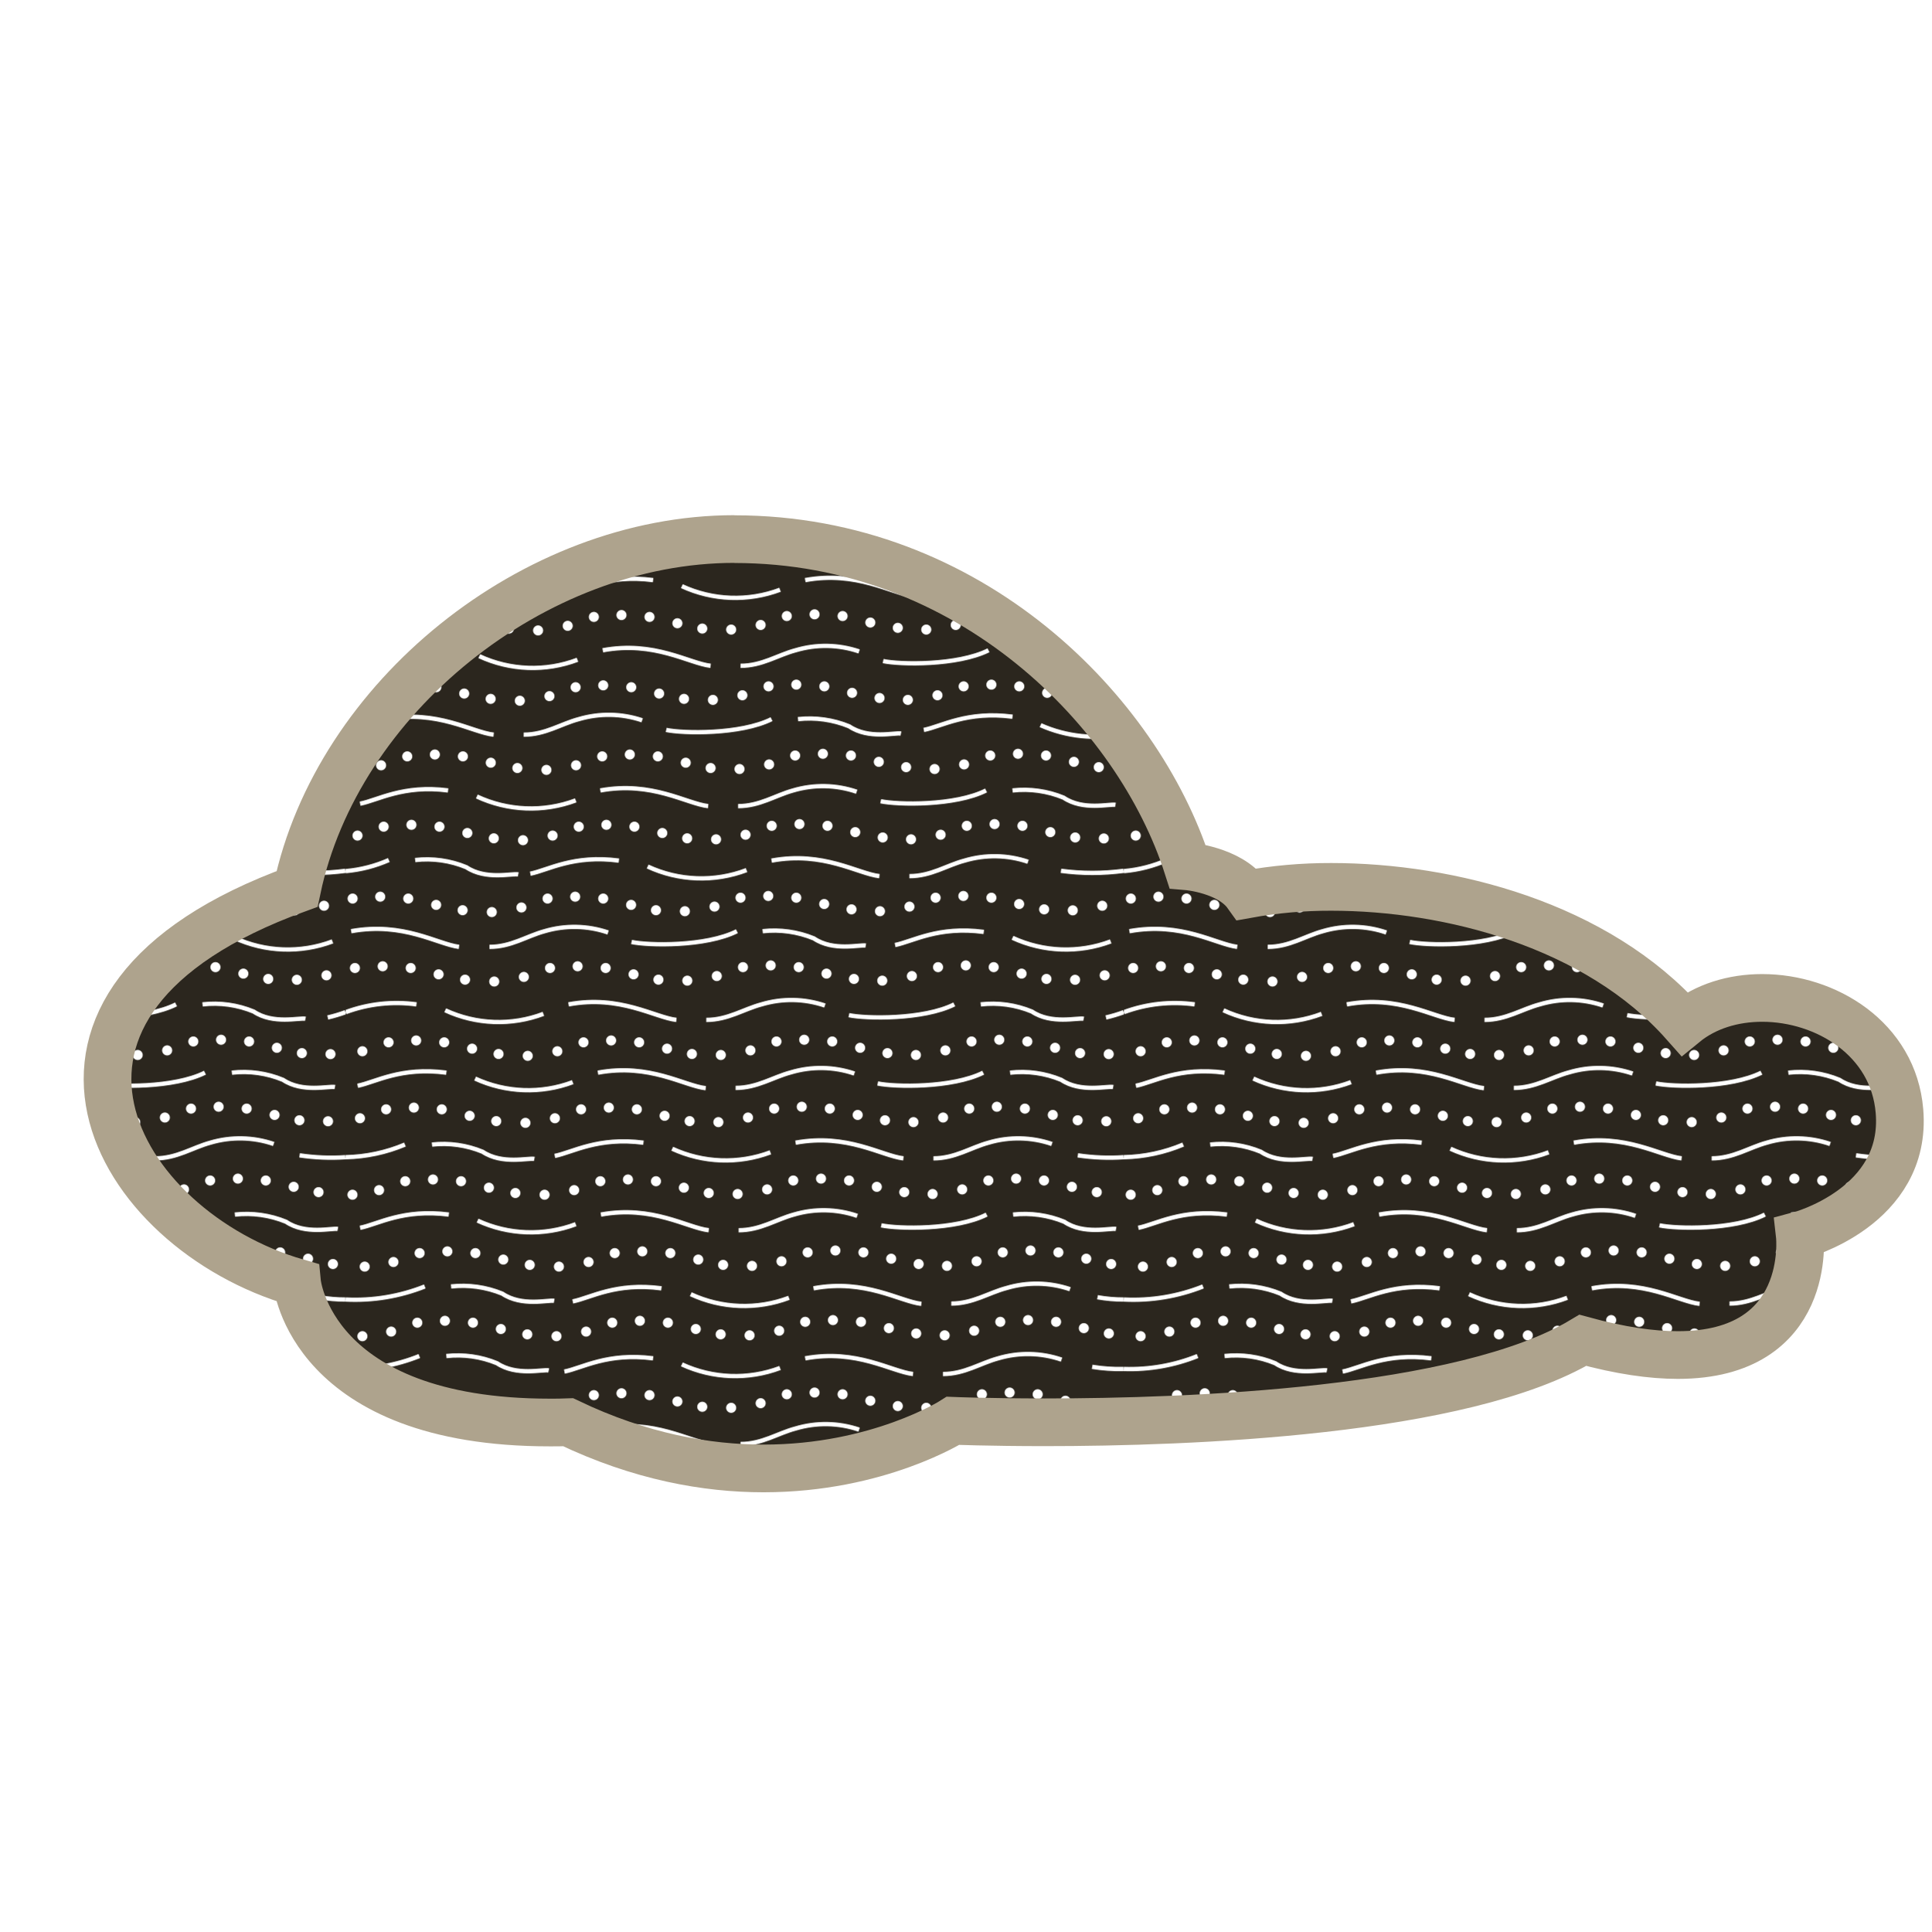
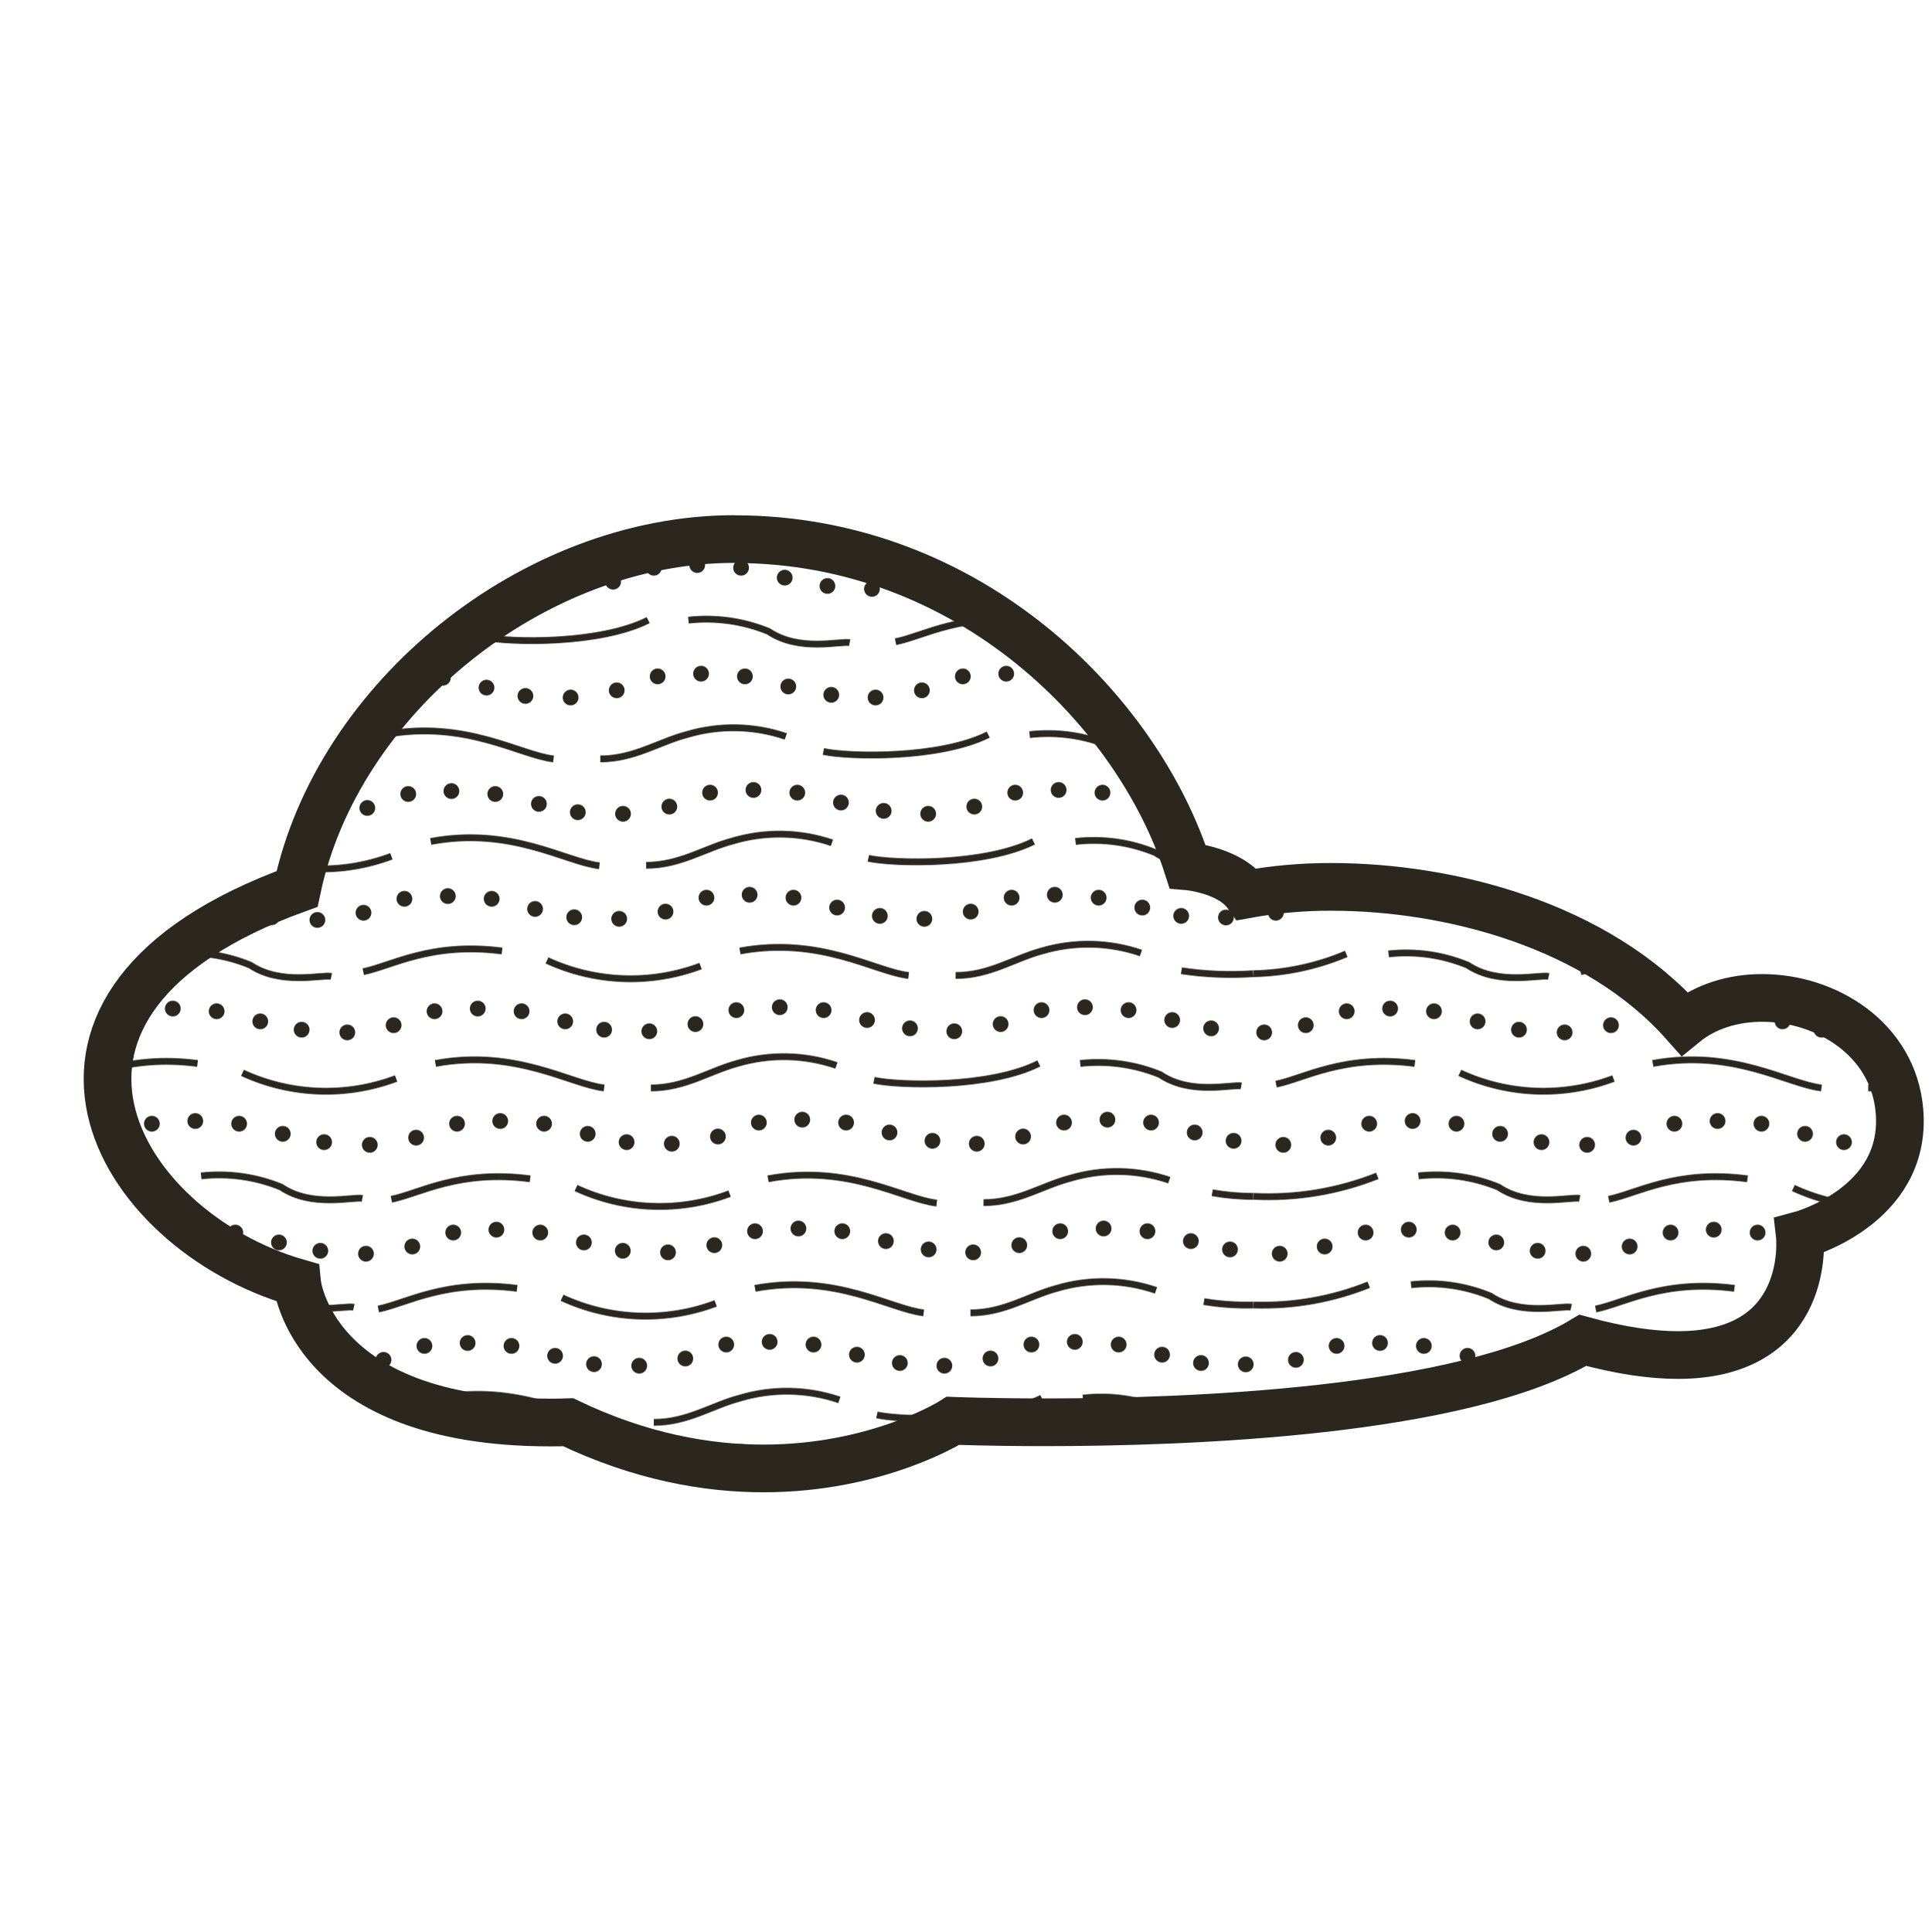
<svg xmlns="http://www.w3.org/2000/svg" width="512" height="512">
  <defs>
-     <pattern id="a" data-name="671" width="54.13" height="54.13" patternTransform="matrix(3.81 0 0 3.81 -733.32 -628.07)" patternUnits="userSpaceOnUse">
+     <pattern id="_671" data-name="671" width="54.13" height="54.13" patternTransform="matrix(5.96 0 0 5.96 -1603.46 -1204.18)" patternUnits="userSpaceOnUse">
      <path fill="none" d="M0 0h54.13v54.13H0z" />
-       <path d="M1 4.23C2.21 4 4 2.9 7.12 3.31m2 .42A8.89 8.89 0 0 0 16 4m1.71-.69c3.58-.66 6 .92 7.5 1.09m2.08 0c1.5 0 2.59-.75 3.83-1.09a7.28 7.28 0 0 1 4.42.09m1.67.66c1.17.25 5.17.34 7.33-.75m1.84 0a7.24 7.24 0 0 1 3.55.5c1.36.92 3.19.42 3.61.5M3 8.15a9.51 9.51 0 0 1-3 .77m12 .23c-.42-.09-2.25.41-3.61-.5a7.17 7.17 0 0 0-3.56-.5m33.38 5.91c1.25-.25 3-1.33 6.17-.91m2 .41a8.86 8.86 0 0 0 6.83.25m-31.83 29c-3.17-.41-4.92.67-6.17.92m15-.25a8.86 8.86 0 0 1-6.83-.25m16.08.67c-1.5-.17-3.92-1.75-7.5-1.09m9.58 1.09c1.5 0 2.58-.75 3.84-1.09a7.25 7.25 0 0 1 4.41.09m-44.67-.25a12.61 12.61 0 0 1-5.12.9m14.12.1c-.41-.09-2.24.41-3.6-.5a7.17 7.17 0 0 0-3.52-.5M0 53.49a9 9 0 0 0 1-.34m9.29.41c-1.5-.16-3.91-1.75-7.5-1.08m17.83.08a7.32 7.32 0 0 0-4.41-.08c-1.25.33-2.33 1.08-3.83 1.08m17.24-1.08c-2.16 1.08-6.16 1-7.33.75m16.33.25c-.41-.08-2.24.42-3.6-.5a7.28 7.28 0 0 0-3.56-.5m14.92-.17c-3.17-.41-4.92.67-6.17.92M4.92 18.19a10.19 10.19 0 0 0-4.92.54m13.75.12a8.82 8.82 0 0 1-6.83-.25m16.08.67c-1.5-.17-3.92-1.75-7.5-1.08m17.83.08a7.24 7.24 0 0 0-4.41-.08c-1.25.33-2.34 1.08-3.84 1.08m17.25-1.08c-2.16 1.08-6.16 1-7.33.75m9.17-.75a7.17 7.17 0 0 1 3.56.5c1.35.91 3.19.41 3.6.5M7.17 32.81c-3.17-.41-4.92.67-6.17.92m8.17-.5a8.86 8.86 0 0 0 6.83.25m1.75-.67c3.58-.66 6 .92 7.5 1.09m2.08 0c1.5 0 2.59-.75 3.84-1.09a7.25 7.25 0 0 1 4.41.09m1.67.66c1.17.25 5.17.34 7.33-.75m1.84 0a7.28 7.28 0 0 1 3.56.5c1.35.92 3.19.42 3.6.5M7.29 47.69c-3.17-.42-4.91.66-6.17.91m8.17-.5a8.82 8.82 0 0 0 6.83.25m1.76-.66c3.58-.67 6 .91 7.5 1.08m2.08 0c1.5 0 2.58-.75 3.83-1.08a7.27 7.27 0 0 1 4.42.08m1.67.67c1.16.25 5.16.33 7.33-.75m9 1c-.42-.09-2.25.41-3.61-.5a7.17 7.17 0 0 0-3.56-.5M19 8.19c-3.16-.42-4.92.66-6.16.91m15.04-.25A8.85 8.85 0 0 1 21 8.6m8.62-.41c3.59-.67 6 .91 7.5 1.08m2.09 0c1.5 0 2.58-.75 3.83-1.08a7.27 7.27 0 0 1 4.42.08M7.88 14.19C6.38 14 4 12.44.38 13.1M10 14.19c1.5 0 2.58-.75 3.83-1.09a7.28 7.28 0 0 1 4.42.09m1.63.66c1.16.25 5.16.34 7.33-.75m1.79 0a7.28 7.28 0 0 1 3.56.5c1.36.92 3.19.42 3.61.5M7 22.94c-3.17-.42-4.92.66-6.17.91m14.96-.25A8.82 8.82 0 0 1 9 23.35m8.54-.41c3.58-.67 6 .91 7.5 1.08m2.08-.02c1.5 0 2.59-.75 3.84-1.08a7.27 7.27 0 0 1 4.42.08m1.62.69c1.17.25 5.17.33 7.34-.75m1.87 0a7.17 7.17 0 0 1 3.56.5c1.35.91 3.19.41 3.61.5m-32.67 3.87c-3.17-.41-4.92.67-6.17.92m15-.25a8.87 8.87 0 0 1-6.83-.25m16.08.67c-1.5-.17-3.91-1.75-7.5-1.09m9.59 1.09c1.5 0 2.58-.75 3.83-1.09a7.25 7.25 0 0 1 4.41.09M15.79 38.85c1.25-.25 3-1.33 6.17-.91m2.04.41a8.82 8.82 0 0 0 6.83.25m1.71-.66c3.58-.67 6 .91 7.5 1.08m2.08-.02c1.5 0 2.59-.75 3.84-1.08a7.27 7.27 0 0 1 4.42.08M5.5 37.81a13.14 13.14 0 0 1-5.5.91m7.33-.91a7.28 7.28 0 0 1 3.56.5c1.36.92 3.19.42 3.61.5M4.12 27.94a11.23 11.23 0 0 1-4.12.88m13.12.12c-.41-.09-2.24.41-3.6-.5a7.17 7.17 0 0 0-3.52-.5M49.75 8.9a16.48 16.48 0 0 0 4.37 0m-2.2 34.5a11.58 11.58 0 0 0 2.2.15m-5.79 9.35a9.35 9.35 0 0 0 5.79.59M52.88 19.1a10.14 10.14 0 0 0 1.24-.37m-1.83 19.83a10.3 10.3 0 0 0 1.83.16m-3.2-10.03a14.85 14.85 0 0 0 3.2.13" stroke-width=".3" fill="none" stroke="#000" />
-       <path d="M.46 1.88h0m2-.32h0M4.28.94h0M6.2.81h0m1.95.13h0m1.94.44h0m1.85.37h0m2.02.13h0m2.06-.32h0m1.82-.62h0m1.92-.13h0m1.95.13h0m1.94.44h0m1.73.37h0m2.01.07h0m2.06-.32h0m1.81-.62h0m1.93-.12h0m1.95.12h0m1.94.44h0m1.9.37h0m1.98.13h0m2.05-.32h0m1.82-.62h0m1.93-.12h0m1.95.12h0m1.94.44h0m1.73.37h0M.82 6.45h0m1.82-.62h0m1.93-.13h0m1.95.13h0m1.94.44h0m1.84.37h0m2.03.13h0m2.06-.32h0m1.82-.62h0m1.92-.13h0m1.95.13h0m1.94.44h0m1.73.37h0m2.01.07h0m2.05-.32h0m1.82-.62h0m1.93-.12h0m1.95.12h0m1.93.44h0m1.91.37h0m1.97.13h0m2.06-.32h0m1.82-.62h0m1.93-.12h0m1.94.12h0m1.94.44h0m1.73.37h0m1.99.07h0M.48 10.83h0m1.92-.13h0m1.95.13h0m1.94.44h0m1.84.37h0m2.03.13h0m2.06-.32h0m1.82-.62h0m1.92-.13h0m1.95.13h0m1.94.44h0m1.73.37h0m2.01.07h0m2.06-.32h0m1.81-.62h0m1.93-.12h0m1.95.12h0m1.94.44h0m1.9.37h0m1.98.13h0m2.05-.32h0m1.82-.62h0m1.93-.12h0m1.95.12h0m1.93.44h0m1.74.37h0m1.99.07h0m2.05-.32h0M.64 15.66h0m1.93-.12h0m1.95.12h0m1.94.44h0m1.84.37h0m2.03.13h0m2.06-.32h0m1.82-.62h0m1.92-.12h0m1.95.12h0m1.94.44h0m1.73.37h0m2.01.07h0m2.05-.32h0m1.82-.62h0m1.93-.12h0m1.95.12h0m1.93.45h0m1.91.37h0m1.97.12h0m2.06-.32h0m1.82-.62h0m1.93-.12h0m1.94.12h0m1.94.45h0m1.73.37h0m1.99.06h0m2.06-.31h0M1.16 21.45h0m1.82-.62h0m1.92-.13h0m1.95.13h0m1.94.44h0m1.84.37h0m2.03.13h0m2.06-.32h0m1.82-.62h0m1.92-.13h0m1.95.13h0m1.94.44h0m1.73.37h0m2.01.07h0m2.06-.32h0m1.81-.62h0m1.93-.12h0m1.95.12h0m1.94.44h0m1.9.37h0m1.98.13h0m2.05-.32h0m1.82-.62h0m1.93-.12h0m1.95.12h0m1.93.44h0m1.74.37h0m1.99.07h0M.99 26.11h0m1.82-.62h0m1.93-.12h0m1.94.12h0m1.94.45h0m1.85.37h0m2.03.12h0m2.05-.32h0m1.82-.62h0m1.93-.12h0m1.95.12h0m1.93.45h0m1.74.37h0m2 .07h0m2.06-.32h0m1.82-.62h0m1.92-.13h0m1.95.13h0m1.94.44h0m1.9.37h0m1.98.13h0m2.06-.32h0m1.82-.62h0m1.92-.13h0m1.95.13h0m1.94.44h0m1.73.37h0m1.99.07h0M.47 31.43h0m1.85-.32h0m1.82-.62h0m1.93-.12h0m1.95.12h0m1.94.45h0m1.84.37h0m2.03.12h0m2.06-.32h0m1.82-.62h0m1.92-.12h0m1.95.12h0m1.94.45h0m1.73.37h0m2.01.07h0m2.05-.32h0m1.82-.62h0m1.93-.13h0m1.95.13h0m1.93.44h0m1.91.37h0m1.97.13h0m2.06-.32h0m1.82-.62h0m1.93-.13h0m1.94.13h0m1.94.44h0m1.73.37h0M1.32 36.43h0m2-.32h0m1.82-.62h0m1.93-.12h0m1.95.12h0m1.94.45h0m1.84.37h0m2.03.12h0m2.06-.32h0m1.82-.62h0m1.92-.12h0m1.95.12h0m1.94.45h0m1.73.37h0m2.01.07h0m2.05-.32h0m1.82-.62h0m1.93-.13h0m1.95.13h0m1.93.44h0m1.91.37h0m1.97.13h0m2.06-.32h0m1.82-.62h0m1.93-.13h0m1.94.13h0m1.94.44h0m1.73.37h0M1.16 41.27h0m2-.32h0m1.82-.62h0m1.92-.13h0m1.95.13h0m1.94.44h0m1.84.37h0m2.03.13h0m2.06-.32h0m1.82-.62h0m1.92-.13h0m1.95.13h0m1.94.44h0m1.73.37h0m2.01.07h0m2.06-.32h0m1.81-.62h0m1.93-.12h0m1.95.12h0m1.94.44h0m1.9.37h0m1.98.13h0m2.05-.32h0m1.82-.62h0m1.93-.12h0m1.95.12h0m1.93.44h0m1.74.37h0m-51.2 4.91h0m1.81-.62h0m1.93-.13h0m1.95.13h0m1.94.44h0m1.84.37h0m2.03.13h0m2.06-.32h0m1.82-.62h0m1.92-.13h0m1.95.13h0m1.94.44h0m1.73.37h0m2.01.07h0m2.05-.32h0m1.82-.62h0m1.93-.12h0m1.95.12h0m1.93.45h0m1.91.37h0m1.98.12h0m2.05-.32h0m1.82-.62h0m1.93-.12h0m1.95.12h0m1.93.45h0m1.73.37h0m1.99.06h0M.6 50.88h0m1.82-.62h0m1.93-.13h0m1.95.13h0m1.94.44h0m1.84.37h0m2.03.13h0m2.06-.32h0m1.82-.62h0m1.92-.13h0m1.95.13h0m1.94.44h0m1.73.37h0m2.01.07h0m2.05-.32h0m1.82-.62h0m1.93-.12h0m1.95.12h0m1.93.45h0m1.91.36h0m1.97.13h0m2.06-.32h0m1.82-.62h0m1.93-.12h0m1.94.12h0m1.94.45h0m1.73.36h0m1.99.07h0" stroke-linecap="round" stroke-width=".7" fill="none" stroke="#000" />
+       <path class="cls-3" d="M1 4.23C2.21 4 4 2.9 7.12 3.31M9.12 3.73A8.89 8.89 0 0 0 16 4M17.71 3.31c3.58-.66 6 .92 7.5 1.09M27.29 4.4c1.5 0 2.59-.75 3.83-1.09a7.28 7.28 0 0 1 4.42.09M37.21 4.06c1.17.25 5.17.34 7.33-.75M46.38 3.31a7.24 7.24 0 0 1 3.55.5c1.36.92 3.19.42 3.61.5M3 8.15a9.51 9.51 0 0 1-3 .77M12 9.15c-.42-.09-2.25.41-3.61-.5a7.17 7.17 0 0 0-3.56-.5M38.21 14.06c1.25-.25 3-1.33 6.17-.91M46.38 13.56a8.86 8.86 0 0 0 6.83.25M21.38 42.81c-3.17-.41-4.92.67-6.17.92M30.21 43.48a8.86 8.86 0 0 1-6.83-.25M39.46 43.9c-1.5-.17-3.92-1.75-7.5-1.09M41.54 43.9c1.5 0 2.58-.75 3.84-1.09a7.25 7.25 0 0 1 4.41.09M5.12 42.65a12.61 12.61 0 0 1-5.12.9M14.12 43.65c-.41-.09-2.24.41-3.6-.5a7.17 7.17 0 0 0-3.52-.5M0 53.49a9 9 0 0 0 1-.34M10.29 53.56c-1.5-.16-3.91-1.75-7.5-1.08M20.62 52.56a7.32 7.32 0 0 0-4.41-.08c-1.25.33-2.33 1.08-3.83 1.08M29.62 52.48c-2.16 1.08-6.16 1-7.33.75M38.62 53.48c-.41-.08-2.24.42-3.6-.5a7.28 7.28 0 0 0-3.56-.5M46.38 52.31c-3.17-.41-4.92.67-6.17.92M4.92 18.19a10.19 10.19 0 0 0-4.92.54M13.75 18.85a8.82 8.82 0 0 1-6.83-.25M23 19.27c-1.5-.17-3.92-1.75-7.5-1.08M33.33 18.27a7.24 7.24 0 0 0-4.41-.08c-1.25.33-2.34 1.08-3.84 1.08M42.33 18.19c-2.16 1.08-6.16 1-7.33.75M44.17 18.19a7.17 7.17 0 0 1 3.56.5c1.35.91 3.19.41 3.6.5M7.17 32.81c-3.17-.41-4.92.67-6.17.92M9.17 33.23a8.86 8.86 0 0 0 6.83.25M17.75 32.81c3.58-.66 6 .92 7.5 1.09M27.33 33.9c1.5 0 2.59-.75 3.84-1.09a7.25 7.25 0 0 1 4.41.09M37.25 33.56c1.17.25 5.17.34 7.33-.75M46.42 32.81a7.28 7.28 0 0 1 3.56.5c1.35.92 3.19.42 3.6.5M7.29 47.69c-3.17-.42-4.91.66-6.17.91M9.29 48.1a8.82 8.82 0 0 0 6.83.25M17.88 47.69c3.58-.67 6 .91 7.5 1.08M27.46 48.77c1.5 0 2.58-.75 3.83-1.08a7.27 7.27 0 0 1 4.42.08M37.38 48.44c1.16.25 5.16.33 7.33-.75M53.71 48.69c-.42-.09-2.25.41-3.61-.5a7.17 7.17 0 0 0-3.56-.5M19 8.19c-3.16-.42-4.92.66-6.16.91M27.88 8.85A8.85 8.85 0 0 1 21 8.6M29.62 8.19c3.59-.67 6 .91 7.5 1.08M39.21 9.27c1.5 0 2.58-.75 3.83-1.08a7.27 7.27 0 0 1 4.42.08M7.88 14.19C6.38 14 4 12.44.38 13.1M10 14.19c1.5 0 2.58-.75 3.83-1.09a7.28 7.28 0 0 1 4.42.09M19.88 13.85c1.16.25 5.16.34 7.33-.75M29 13.1a7.28 7.28 0 0 1 3.56.5c1.36.92 3.19.42 3.61.5M7 22.94c-3.17-.42-4.92.66-6.17.91M15.79 23.6A8.82 8.82 0 0 1 9 23.35M17.54 22.94c3.58-.67 6 .91 7.5 1.08M27.12 24c1.5 0 2.59-.75 3.84-1.08a7.27 7.27 0 0 1 4.42.08M37 23.69c1.17.25 5.17.33 7.34-.75M46.21 22.94a7.17 7.17 0 0 1 3.56.5c1.35.91 3.19.41 3.61.5M20.71 27.81c-3.17-.41-4.92.67-6.17.92M29.54 28.48a8.87 8.87 0 0 1-6.83-.25M38.79 28.9c-1.5-.17-3.91-1.75-7.5-1.09M40.88 28.9c1.5 0 2.58-.75 3.83-1.09a7.25 7.25 0 0 1 4.41.09M15.79 38.85c1.25-.25 3-1.33 6.17-.91M24 38.35a8.82 8.82 0 0 0 6.83.25M32.54 37.94c3.58-.67 6 .91 7.5 1.08M42.12 39c1.5 0 2.59-.75 3.84-1.08a7.27 7.27 0 0 1 4.42.08M5.5 37.81a13.14 13.14 0 0 1-5.5.91M7.33 37.81a7.28 7.28 0 0 1 3.56.5c1.36.92 3.19.42 3.61.5M4.12 27.94a11.23 11.23 0 0 1-4.12.88M13.12 28.94c-.41-.09-2.24.41-3.6-.5a7.17 7.17 0 0 0-3.52-.5M49.75 8.9a16.48 16.48 0 0 0 4.37 0M51.92 43.4a11.58 11.58 0 0 0 2.2.15M48.33 52.9a9.35 9.35 0 0 0 5.79.59M52.88 19.1a10.14 10.14 0 0 0 1.24-.37M52.29 38.56a10.3 10.3 0 0 0 1.83.16M50.92 28.69a14.85 14.85 0 0 0 3.2.13" />
+       <path class="cls-4" d="M.46 1.88h0M2.46 1.56h0M4.28.94h0M6.2.81h0M8.15.94h0M10.09 1.38h0M11.94 1.75h0M13.96 1.88h0M16.02 1.56h0M17.84.94h0M19.76.81h0M21.71.94h0M23.65 1.38h0M25.38 1.75h0M27.39 1.82h0M29.45 1.5h0M31.26.88h0M33.19.76h0M35.14.88h0M37.08 1.32h0M38.98 1.69h0M40.96 1.82h0M43.01 1.5h0M44.83.88h0M46.76.76h0M48.71.88h0M50.65 1.32h0M52.38 1.69h0M.82 6.45h0M2.64 5.83h0M4.57 5.7h0M6.52 5.83h0M8.46 6.27h0M10.3 6.64h0M12.33 6.77h0M14.39 6.45h0M16.21 5.83h0M18.13 5.7h0M20.08 5.83h0M22.02 6.27h0M23.75 6.64h0M25.76 6.71h0M27.81 6.39h0M29.63 5.77h0M31.56 5.65h0M33.51 5.77h0M35.44 6.21h0M37.35 6.58h0M39.32 6.71h0M41.38 6.39h0M43.2 5.77h0M45.13 5.65h0M47.07 5.77h0M49.01 6.21h0M50.74 6.58h0M52.73 6.65h0M.48 10.83h0M2.4 10.7h0M4.35 10.83h0M6.29 11.27h0M8.13 11.64h0M10.16 11.77h0M12.22 11.45h0M14.04 10.83h0M15.96 10.7h0M17.91 10.83h0M19.85 11.27h0M21.58 11.64h0M23.59 11.71h0M25.65 11.39h0M27.46 10.77h0M29.39 10.65h0M31.34 10.77h0M33.28 11.21h0M35.18 11.58h0M37.16 11.71h0M39.21 11.39h0M41.03 10.77h0M42.96 10.65h0M44.91 10.77h0M46.84 11.21h0M48.58 11.58h0M50.57 11.65h0M52.62 11.33h0M.64 15.66h0M2.57 15.54h0M4.52 15.66h0M6.46 16.1h0M8.3 16.47h0M10.33 16.6h0M12.39 16.28h0M14.21 15.66h0M16.13 15.54h0M18.08 15.66h0M20.02 16.1h0M21.75 16.47h0M23.76 16.54h0M25.81 16.22h0M27.63 15.6h0M29.56 15.48h0M31.51 15.6h0M33.44 16.05h0M35.35 16.42h0M37.32 16.54h0M39.38 16.22h0M41.2 15.6h0M43.13 15.48h0M45.07 15.6h0M47.01 16.05h0M48.74 16.42h0M50.73 16.48h0M52.79 16.17h0M1.16 21.45h0M2.98 20.83h0M4.9 20.7h0M6.85 20.83h0M8.79 21.27h0M10.63 21.64h0M12.66 21.77h0M14.72 21.45h0M16.54 20.83h0M18.46 20.7h0M20.41 20.83h0M22.35 21.27h0M24.08 21.64h0M26.09 21.71h0M28.15 21.39h0M29.96 20.77h0M31.89 20.65h0M33.84 20.77h0M35.78 21.21h0M37.68 21.58h0M39.66 21.71h0M41.71 21.39h0M43.53 20.77h0M45.46 20.65h0M47.41 20.77h0M49.34 21.21h0M51.08 21.58h0M53.07 21.65h0M.99 26.11h0M2.81 25.49h0M4.74 25.37h0M6.68 25.49h0M8.62 25.94h0M10.47 26.31h0M12.5 26.43h0M14.55 26.11h0M16.37 25.49h0M18.3 25.37h0M20.25 25.49h0M22.18 25.94h0M23.92 26.31h0M25.92 26.38h0M27.98 26.06h0M29.8 25.44h0M31.72 25.31h0M33.67 25.44h0M35.61 25.88h0M37.51 26.25h0M39.49 26.38h0M41.55 26.06h0M43.37 25.44h0M45.29 25.31h0M47.24 25.44h0M49.18 25.88h0M50.91 26.25h0M52.9 26.32h0M.47 31.43h0M2.32 31.11h0M4.14 30.49h0M6.07 30.37h0M8.02 30.49h0M9.96 30.94h0M11.8 31.31h0M13.83 31.43h0M15.89 31.11h0M17.71 30.49h0M19.63 30.37h0M21.58 30.49h0M23.52 30.94h0M25.25 31.31h0M27.26 31.38h0M29.31 31.06h0M31.13 30.44h0M33.06 30.31h0M35.01 30.44h0M36.94 30.88h0M38.85 31.25h0M40.82 31.38h0M42.88 31.06h0M44.7 30.44h0M46.63 30.31h0M48.57 30.44h0M50.51 30.88h0M52.24 31.25h0M1.32 36.43h0M3.32 36.11h0M5.14 35.49h0M7.07 35.37h0M9.02 35.49h0M10.96 35.94h0M12.8 36.31h0M14.83 36.43h0M16.89 36.11h0M18.71 35.49h0M20.63 35.37h0M22.58 35.49h0M24.52 35.94h0M26.25 36.31h0M28.26 36.38h0M30.31 36.06h0M32.13 35.44h0M34.06 35.31h0M36.01 35.44h0M37.94 35.88h0M39.85 36.25h0M41.82 36.38h0M43.88 36.06h0M45.7 35.44h0M47.63 35.31h0M49.57 35.44h0M51.51 35.88h0M53.24 36.25h0M1.16 41.27h0M3.16 40.95h0M4.98 40.33h0M6.9 40.2h0M8.85 40.33h0M10.79 40.77h0M12.63 41.14h0M14.66 41.27h0M16.72 40.95h0M18.54 40.33h0M20.46 40.2h0M22.41 40.33h0M24.35 40.77h0M26.08 41.14h0M28.09 41.21h0M30.15 40.89h0M31.96 40.27h0M33.89 40.15h0M35.84 40.27h0M37.78 40.71h0M39.68 41.08h0M41.66 41.21h0M43.71 40.89h0M45.53 40.27h0M47.46 40.15h0M49.41 40.27h0M51.34 40.71h0M53.08 41.08h0M1.88 45.99h0M3.69 45.37h0M5.62 45.24h0M7.57 45.37h0M9.51 45.81h0M11.35 46.18h0M13.38 46.31h0M15.44 45.99h0M17.26 45.37h0M19.18 45.24h0M21.13 45.37h0M23.07 45.81h0M24.8 46.18h0M26.81 46.25h0M28.86 45.93h0M30.68 45.31h0M32.61 45.19h0M34.56 45.31h0M36.49 45.76h0M38.4 46.13h0M40.38 46.25h0M42.43 45.93h0M44.25 45.31h0M46.18 45.19h0M48.13 45.31h0M50.06 45.76h0M51.79 46.13h0M53.78 46.19h0M.6 50.88h0M2.42 50.26h0M4.35 50.13h0M6.3 50.26h0M8.24 50.7h0M10.08 51.07h0M12.11 51.2h0M14.17 50.88h0M15.99 50.26h0M17.91 50.13h0M19.86 50.26h0M21.8 50.7h0M23.53 51.07h0M25.54 51.14h0M27.59 50.82h0M29.41 50.2h0M31.34 50.08h0M33.29 50.2h0M35.22 50.65h0M37.13 51.01h0M39.1 51.14h0M41.16 50.82h0M42.98 50.2h0M44.91 50.08h0M46.85 50.2h0M48.79 50.65h0M50.52 51.01h0M52.51 51.08h0" />
    </pattern>
-     <filter id="b" x="-.05" y="1.11" width="503.55" height="388.04" filterUnits="userSpaceOnUse" color-interpolation-filters="sRGB">
-       <feFlood flood-color="#fff" result="bg" />
-       <feBlend in="SourceGraphic" in2="bg" />
+     <filter id="luminosity-invert" filterUnits="userSpaceOnUse" color-interpolation-filters="sRGB">
+       <feColorMatrix values="-1 0 0 0 1 0 -1 0 0 1 0 0 -1 0 1 0 0 0 1 0" />
    </filter>
-     <mask id="c" x="-.05" y="1.11" width="503.55" height="388.04" maskUnits="userSpaceOnUse">
-       <path data-name="Cloud 6" d="M194.63 142.85c-53.32 0-105.25 42.19-115.91 92.73-83.43 30.24-48.22 90.41 0 104.31 0 0 3.53 37.09 67 37.09 1.58 0 3.19 0 4.85-.07 19.14 9.17 36.76 12.24 51.78 12.24 30.46 0 50.22-12.62 50.22-12.62s9.55.39 24.27.39c38.1 0 110.86-2.65 142.63-21.72 10 2.74 18.31 3.9 25.17 3.9 35.92 0 32.32-31.73 32.32-31.73s28.54-7.54 26.42-32.91c-1.59-19.17-19.5-30-36.38-30-7.62 0-15 2.19-20.63 6.8-23.2-26.17-62.25-36.23-93.59-36.23a123.33 123.33 0 0 0-22.31 1.97c-4.64-6.49-15.77-7.42-15.77-7.42-13.07-40.75-57.41-86.7-120.07-86.7" fill="url(#a)" filter="url(#b)" />
+     <style>
+       .cls-3,.cls-4{fill:none;stroke:#000}.cls-3{stroke-width:.3px}.cls-4{stroke-linecap:round;stroke-width:.7px}
+     </style>
+     <mask id="mask" x="-.05" y="1.11" width="503.55" height="388.04" maskUnits="userSpaceOnUse">
+       <path id="Cloud_6" data-name="Cloud 6" d="M194.63 142.85c-53.32 0-105.25 42.19-115.91 92.73-83.43 30.24-48.22 90.41 0 104.31 0 0 3.53 37.09 67 37.09 1.58 0 3.19 0 4.85-.07 19.14 9.17 36.76 12.24 51.78 12.24 30.46 0 50.22-12.62 50.22-12.62s9.55.39 24.27.39c38.1 0 110.86-2.65 142.63-21.72 10 2.74 18.31 3.9 25.17 3.9 35.92 0 32.32-31.73 32.32-31.73s28.54-7.54 26.42-32.91c-1.59-19.17-19.5-30-36.38-30-7.62 0-15 2.19-20.63 6.8-23.2-26.17-62.25-36.23-93.59-36.23a123.33 123.33 0 0 0-22.31 1.97c-4.64-6.49-15.77-7.42-15.77-7.42-13.07-40.75-57.41-86.7-120.07-86.7" fill="url(#_671)" filter="url(#luminosity-invert)" />
    </mask>
  </defs>
-   <g data-name="Cloud 6">
-     <g mask="url(#c)">
-       <path data-name="Cloud 6" d="M194.63 142.85c-53.32 0-105.25 42.19-115.91 92.73-83.43 30.24-48.22 90.41 0 104.31 0 0 3.53 37.09 67 37.09 1.58 0 3.19 0 4.85-.07 19.14 9.17 36.76 12.24 51.78 12.24 30.46 0 50.22-12.62 50.22-12.62s9.55.39 24.27.39c38.1 0 110.86-2.65 142.63-21.72 10 2.74 18.31 3.9 25.17 3.9 35.92 0 32.32-31.73 32.32-31.73s28.54-7.54 26.42-32.91c-1.59-19.17-19.5-30-36.38-30-7.62 0-15 2.19-20.63 6.8-23.2-26.17-62.25-36.23-93.59-36.23a123.33 123.33 0 0 0-22.31 1.97c-4.64-6.49-15.77-7.42-15.77-7.42-13.07-40.75-57.41-86.7-120.07-86.7" fill="#2b261e" />
+   <g id="Cloud_6-2" data-name="Cloud 6">
+     <g id="Cloud_6-3" data-name="Cloud 6">
+       <g mask="url(#mask)">
+         <path id="Cloud_6-4" data-name="Cloud 6" d="M194.63 142.85c-53.32 0-105.25 42.19-115.91 92.73-83.43 30.24-48.22 90.41 0 104.31 0 0 3.53 37.09 67 37.09 1.58 0 3.19 0 4.85-.07 19.14 9.17 36.76 12.24 51.78 12.24 30.46 0 50.22-12.62 50.22-12.62s9.55.39 24.27.39c38.1 0 110.86-2.65 142.63-21.72 10 2.74 18.31 3.9 25.17 3.9 35.92 0 32.32-31.73 32.32-31.73s28.54-7.54 26.42-32.91c-1.59-19.17-19.5-30-36.38-30-7.62 0-15 2.19-20.63 6.8-23.2-26.17-62.25-36.23-93.59-36.23a123.33 123.33 0 0 0-22.31 1.97c-4.64-6.49-15.77-7.42-15.77-7.42-13.07-40.75-57.41-86.7-120.07-86.7" fill="#2b261e" />
+       </g>
+       <path id="Cloud_6-5" data-name="Cloud 6" d="M194.63 142.85c-53.32 0-105.25 42.19-115.91 92.73-83.43 30.24-48.22 90.41 0 104.31 0 0 3.53 37.09 67 37.09 1.58 0 3.19 0 4.85-.07 19.14 9.17 36.76 12.24 51.78 12.24 30.46 0 50.22-12.62 50.22-12.62s9.55.39 24.27.39c38.1 0 110.86-2.65 142.63-21.72 10 2.74 18.31 3.9 25.17 3.9 35.92 0 32.32-31.73 32.32-31.73s28.54-7.54 26.42-32.91c-1.59-19.17-19.5-30-36.38-30-7.62 0-15 2.19-20.63 6.8-23.2-26.17-62.25-36.23-93.59-36.23a123.33 123.33 0 0 0-22.31 1.97c-4.64-6.49-15.77-7.42-15.77-7.42-13.07-40.75-57.41-86.7-120.07-86.7" stroke="#2b261e" stroke-miterlimit="10" stroke-width="12.64" fill="none" />
    </g>
-     <path data-name="Cloud 6" d="M194.63 142.85c-53.32 0-105.25 42.19-115.91 92.73-83.43 30.24-48.22 90.41 0 104.31 0 0 3.53 37.09 67 37.09 1.58 0 3.19 0 4.85-.07 19.14 9.17 36.76 12.24 51.78 12.24 30.46 0 50.22-12.62 50.22-12.62s9.55.39 24.27.39c38.1 0 110.86-2.65 142.63-21.72 10 2.74 18.31 3.9 25.17 3.9 35.92 0 32.32-31.73 32.32-31.73s28.54-7.54 26.42-32.91c-1.59-19.17-19.5-30-36.38-30-7.62 0-15 2.19-20.63 6.8-23.2-26.17-62.25-36.23-93.59-36.23a123.33 123.33 0 0 0-22.31 1.97c-4.64-6.49-15.77-7.42-15.77-7.42-13.07-40.75-57.41-86.7-120.07-86.7" stroke="#aea38d" stroke-miterlimit="10" stroke-width="12.64" fill="none" />
  </g>
</svg>
